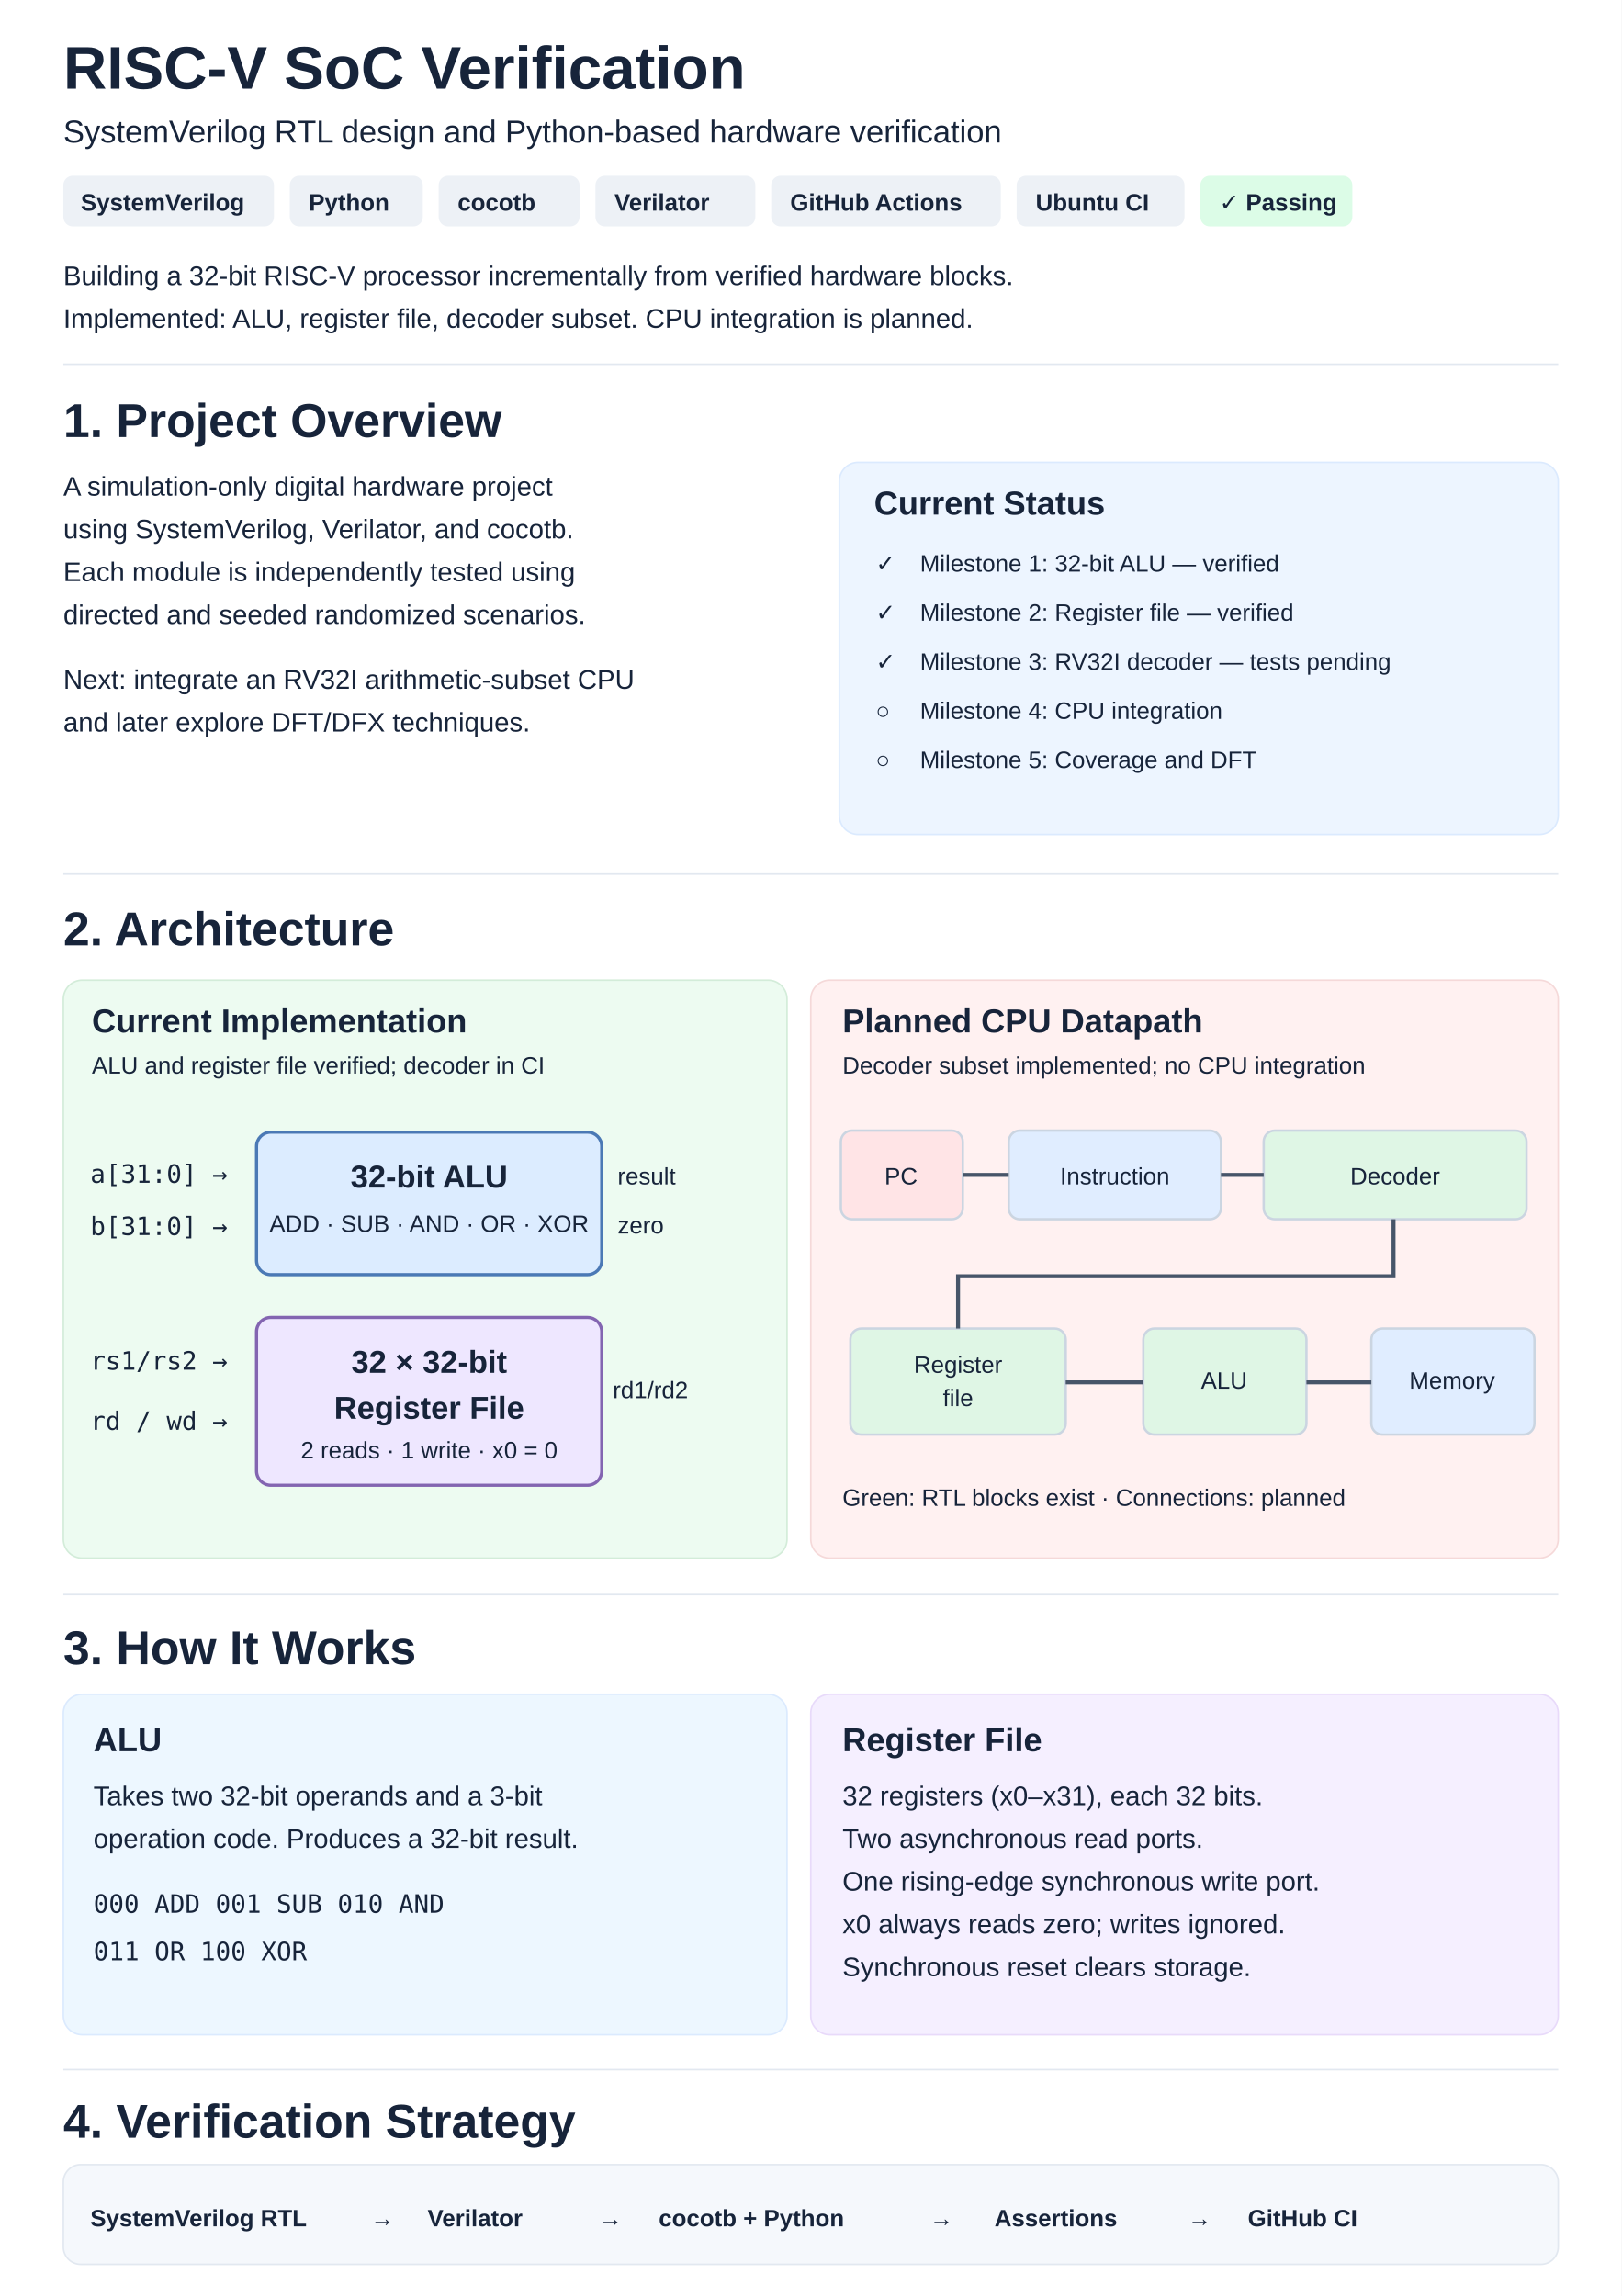
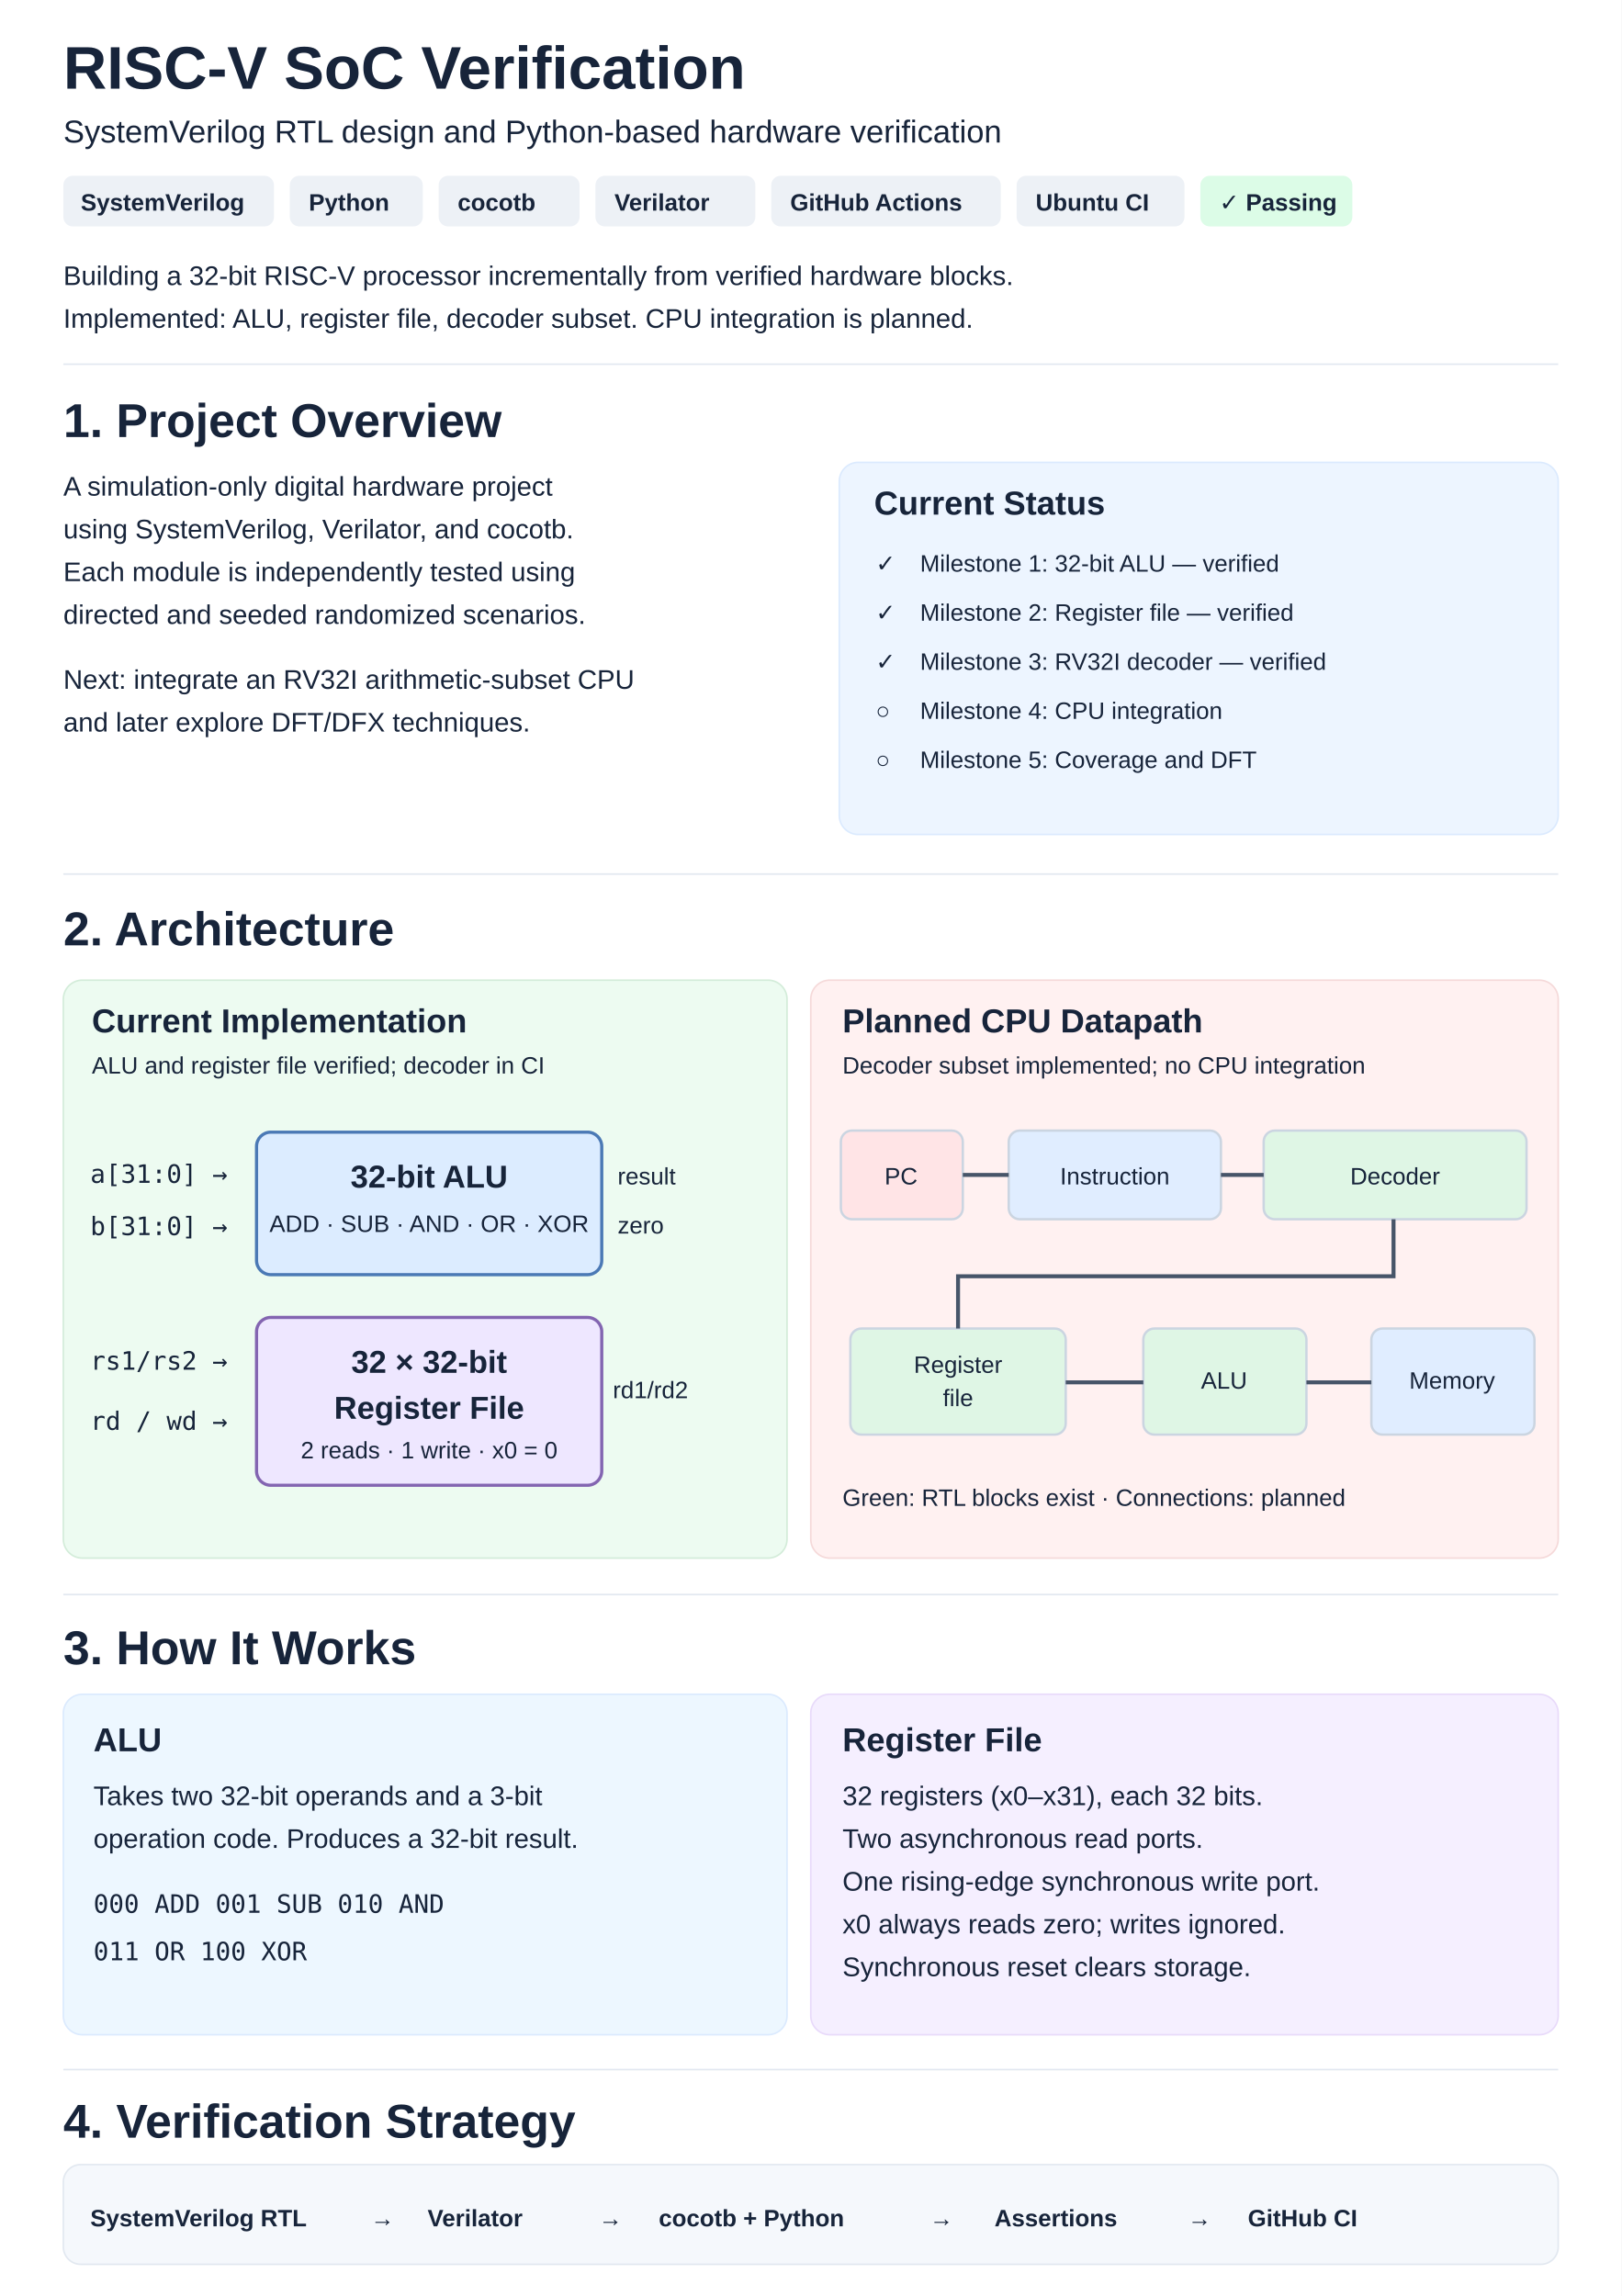
<svg xmlns="http://www.w3.org/2000/svg" width="1024" height="1450" viewBox="0 0 1024 1450">
  <style>text{font-family:Arial,Helvetica,sans-serif;fill:#17243a}.heading{font-weight:700;font-size:30px}.body{font-size:17px}.small{font-size:15px}.sub{font-size:21px;font-weight:700}.mono{font-family:monospace;font-size:16px}.box{stroke:#cbd5e1;stroke-width:1.5}</style>
  <rect width="1024" height="1450" fill="white" />
  <text x="40" y="56" font-size="38" font-weight="700">RISC-V SoC Verification</text>
  <text x="40" y="90" font-size="20">SystemVerilog RTL design and Python-based hardware verification</text>
  <g font-size="15" font-weight="600">
    <rect x="40" y="111" width="133" height="32" rx="6" fill="#edf1f6" />
    <text x="51" y="133">SystemVerilog</text>
    <rect x="183" y="111" width="84" height="32" rx="6" fill="#edf1f6" />
    <text x="195" y="133">Python</text>
    <rect x="277" y="111" width="89" height="32" rx="6" fill="#edf1f6" />
    <text x="289" y="133">cocotb</text>
    <rect x="376" y="111" width="101" height="32" rx="6" fill="#edf1f6" />
    <text x="388" y="133">Verilator</text>
    <rect x="487" y="111" width="145" height="32" rx="6" fill="#edf1f6" />
    <text x="499" y="133">GitHub Actions</text>
    <rect x="642" y="111" width="106" height="32" rx="6" fill="#edf1f6" />
    <text x="654" y="133">Ubuntu CI</text>
    <rect x="758" y="111" width="96" height="32" rx="6" fill="#dcfce7" />
    <text x="770" y="133" fill="#166534">✓ Passing</text>
  </g>
  <text x="40" y="180" class="body">Building a 32-bit RISC-V processor incrementally from verified hardware blocks.</text>
  <text x="40" y="207" class="body">Implemented: ALU, register file, decoder subset. CPU integration is planned.</text>
  <path d="M40 230 H984" stroke="#e2e8f0" />
  <text x="40" y="276" class="heading">1. Project Overview</text>
  <g class="body">
    <text x="40" y="313">A simulation-only digital hardware project</text>
    <text x="40" y="340">using SystemVerilog, Verilator, and cocotb.</text>
    <text x="40" y="367">Each module is independently tested using</text>
    <text x="40" y="394">directed and seeded randomized scenarios.</text>
    <text x="40" y="435">Next: integrate an RV32I arithmetic-subset CPU</text>
    <text x="40" y="462">and later explore DFT/DFX techniques.</text>
  </g>
  <rect x="530" y="292" width="454" height="235" rx="12" fill="#edf5ff" stroke="#dbeafe" />
  <text x="552" y="325" class="sub">Current Status</text>
  <g class="small">
    <text x="553" y="361" fill="#15803d">✓</text>
    <text x="581" y="361">Milestone 1: 32-bit ALU — verified</text>
    <text x="553" y="392" fill="#15803d">✓</text>
    <text x="581" y="392">Milestone 2: Register file — verified</text>
    <text x="553" y="423" fill="#15803d">✓</text>
-     <text x="581" y="423">Milestone 3: RV32I decoder — tests pending</text>
+     <text x="581" y="423">Milestone 3: RV32I decoder — verified</text>
    <text x="553" y="454">○</text>
    <text x="581" y="454">Milestone 4: CPU integration</text>
    <text x="553" y="485">○</text>
    <text x="581" y="485">Milestone 5: Coverage and DFT</text>
  </g>
  <path d="M40 552 H984" stroke="#e2e8f0" />
  <text x="40" y="597" class="heading">2. Architecture</text>
  <rect x="40" y="619" width="457" height="365" rx="12" fill="#edfbf1" stroke="#d3ecd9" />
  <rect x="512" y="619" width="472" height="365" rx="12" fill="#fff1f1" stroke="#f5d9d9" />
  <text x="58" y="652" class="sub">Current Implementation</text>
  <text x="58" y="678" class="small">ALU and register file verified; decoder in CI</text>
  <rect x="162" y="715" width="218" height="90" rx="9" fill="#dcecff" stroke="#4b79b5" stroke-width="2" />
  <text x="271" y="750" font-size="20" font-weight="700" text-anchor="middle">32-bit ALU</text>
  <text x="271" y="778" class="small" text-anchor="middle">ADD · SUB · AND · OR · XOR</text>
  <text x="57" y="747" class="mono">a[31:0] →</text>
  <text x="57" y="780" class="mono">b[31:0] →</text>
  <text x="390" y="748" class="small">result</text>
  <text x="390" y="779" class="small">zero</text>
  <rect x="162" y="832" width="218" height="106" rx="9" fill="#eee7ff" stroke="#8365b1" stroke-width="2" />
  <text x="271" y="867" font-size="20" font-weight="700" text-anchor="middle">32 × 32-bit</text>
  <text x="271" y="896" font-size="20" font-weight="700" text-anchor="middle">Register File</text>
  <text x="271" y="921" class="small" text-anchor="middle">2 reads · 1 write · x0 = 0</text>
  <text x="57" y="865" class="mono">rs1/rs2 →</text>
  <text x="57" y="903" class="mono">rd / wd →</text>
  <text x="387" y="883" class="small">rd1/rd2</text>
  <text x="532" y="652" class="sub">Planned CPU Datapath</text>
  <text x="532" y="678" class="small">Decoder subset implemented; no CPU integration</text>
  <g class="box">
    <rect x="531" y="714" width="77" height="56" rx="7" fill="#ffe4e6" />
    <rect x="637" y="714" width="134" height="56" rx="7" fill="#e0edff" />
    <rect x="798" y="714" width="166" height="56" rx="7" fill="#dff6e5" />
    <rect x="537" y="839" width="136" height="67" rx="7" fill="#dff6e5" />
    <rect x="722" y="839" width="103" height="67" rx="7" fill="#dff6e5" />
    <rect x="866" y="839" width="103" height="67" rx="7" fill="#e0edff" />
  </g>
  <g class="small" text-anchor="middle">
    <text x="569" y="748">PC</text>
    <text x="704" y="748">Instruction</text>
    <text x="881" y="748">Decoder</text>
    <text x="605" y="867">Register</text>
    <text x="605" y="888">file</text>
    <text x="773" y="877">ALU</text>
    <text x="917" y="877">Memory</text>
  </g>
  <g stroke="#475569" stroke-width="2.5" fill="none">
    <path d="M608 742 H637 M771 742 H798 M673 873 H722 M825 873 H866 M880 770 V806 H605 V839" />
  </g>
  <text x="532" y="951" class="small">Green: RTL blocks exist · Connections: planned</text>
  <path d="M40 1007 H984" stroke="#e2e8f0" />
  <text x="40" y="1051" class="heading">3. How It Works</text>
  <rect x="40" y="1070" width="457" height="215" rx="12" fill="#edf7ff" stroke="#dbeafe" />
  <rect x="512" y="1070" width="472" height="215" rx="12" fill="#f5efff" stroke="#e8dafa" />
  <text x="59" y="1106" class="sub">ALU</text>
  <g class="body">
    <text x="59" y="1140">Takes two 32-bit operands and a 3-bit</text>
    <text x="59" y="1167">operation code. Produces a 32-bit result.</text>
    <text x="59" y="1208" class="mono">000 ADD   001 SUB   010 AND</text>
    <text x="59" y="1238" class="mono">011 OR    100 XOR</text>
    <text x="532" y="1140">32 registers (x0–x31), each 32 bits.</text>
    <text x="532" y="1167">Two asynchronous read ports.</text>
    <text x="532" y="1194">One rising-edge synchronous write port.</text>
    <text x="532" y="1221">x0 always reads zero; writes ignored.</text>
    <text x="532" y="1248">Synchronous reset clears storage.</text>
  </g>
  <text x="532" y="1106" class="sub">Register File</text>
  <path d="M40 1307 H984" stroke="#e2e8f0" />
  <text x="40" y="1350" class="heading">4. Verification Strategy</text>
  <rect x="40" y="1367" width="944" height="63" rx="11" fill="#f5f8fc" stroke="#e2e8f0" />
  <g class="small" font-weight="700">
    <text x="57" y="1406">SystemVerilog RTL</text>
    <text x="234" y="1406">→</text>
    <text x="270" y="1406">Verilator</text>
    <text x="378" y="1406">→</text>
    <text x="416" y="1406">cocotb + Python</text>
    <text x="587" y="1406">→</text>
    <text x="628" y="1406">Assertions</text>
    <text x="750" y="1406">→</text>
    <text x="788" y="1406">GitHub CI</text>
  </g>
</svg>
